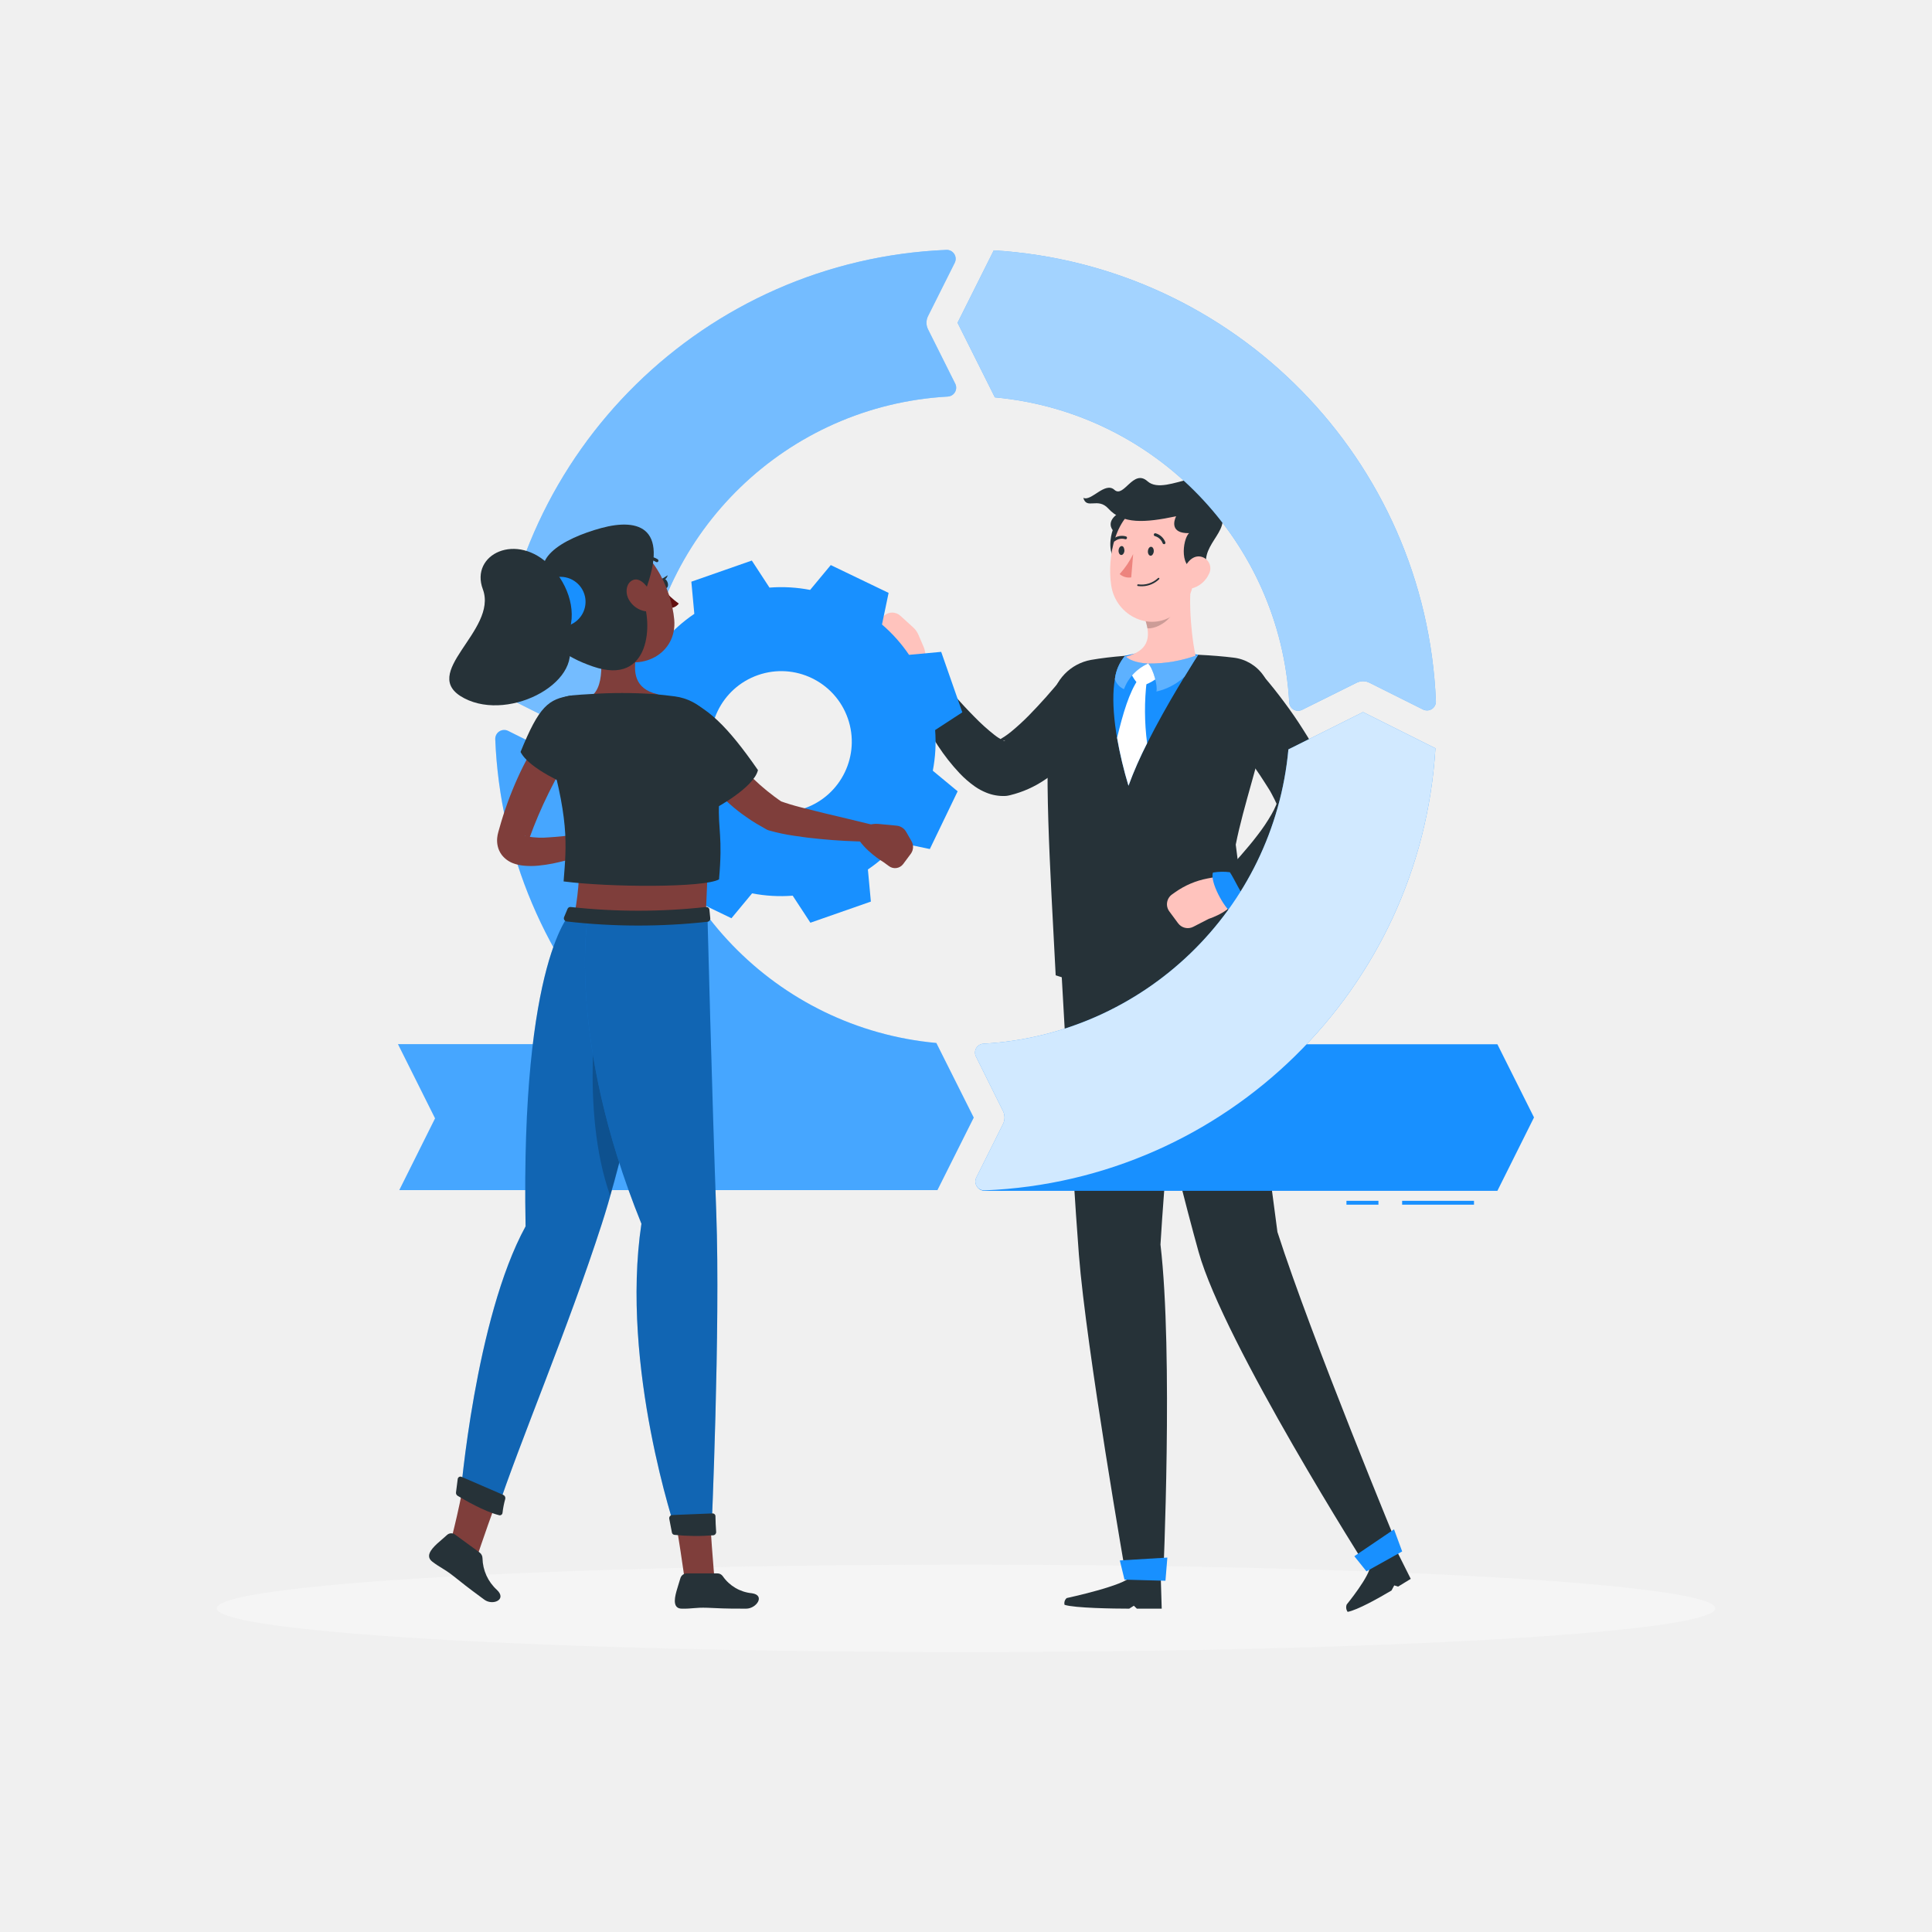
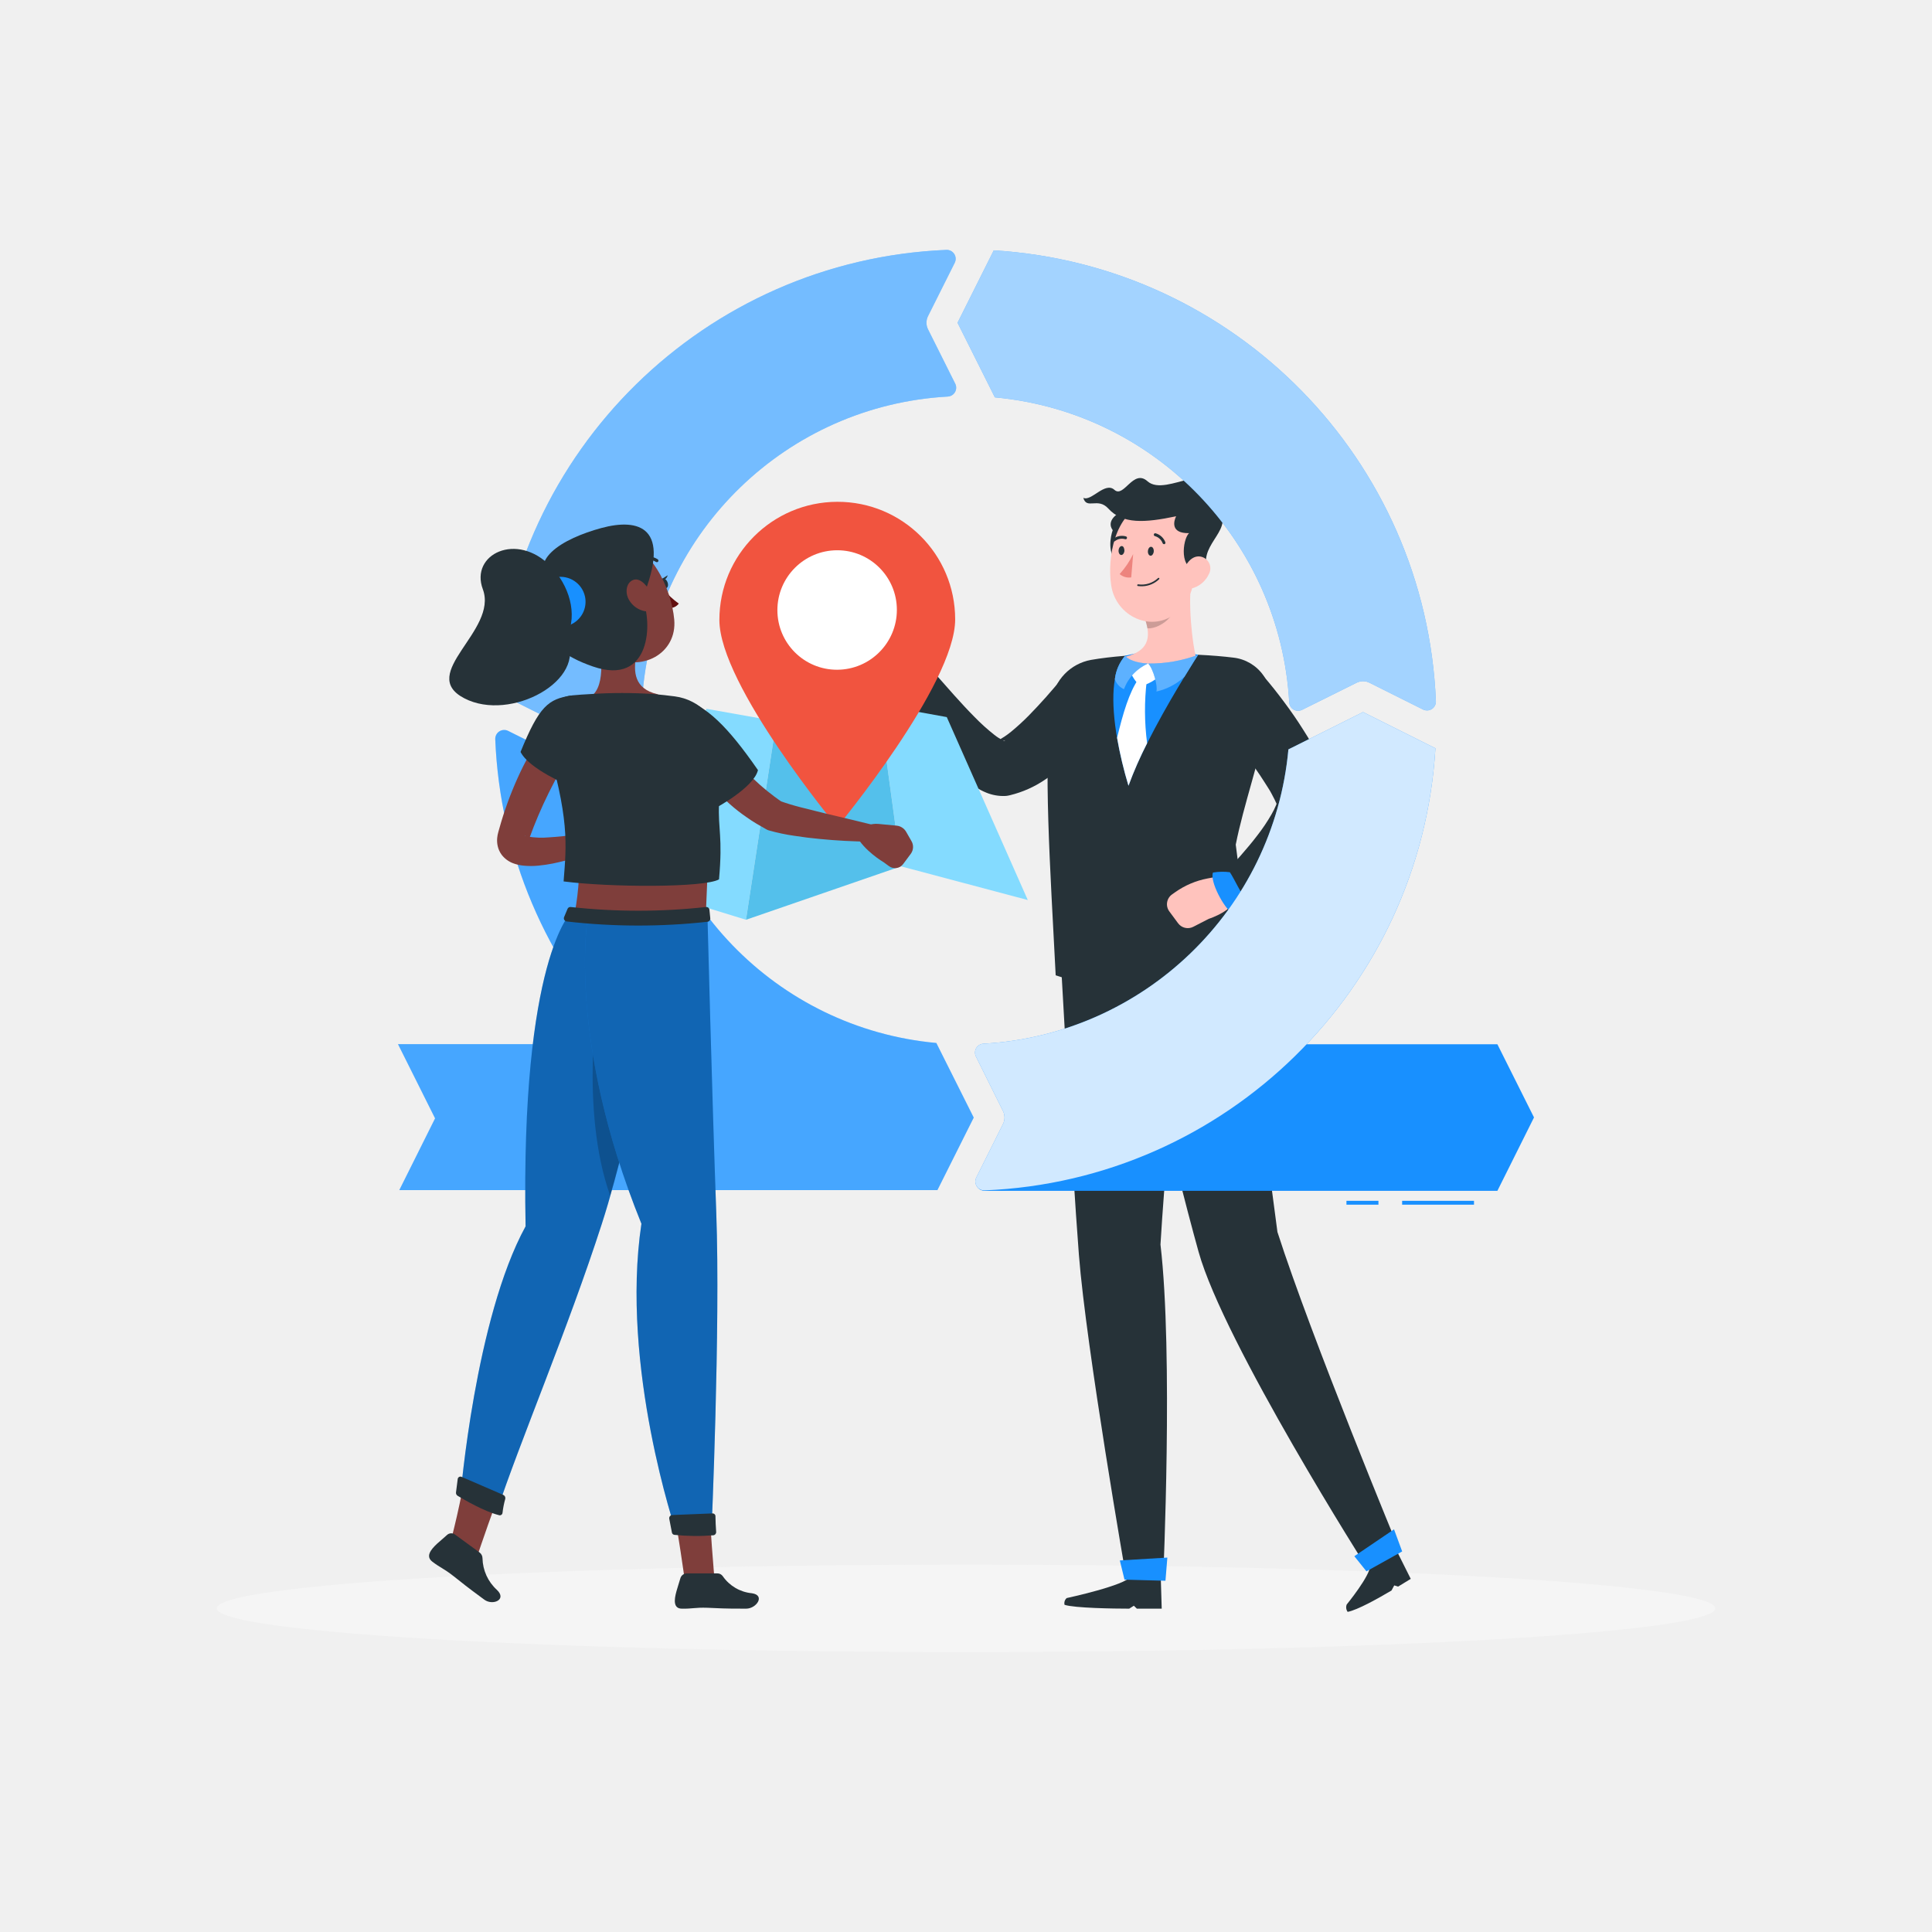
<svg xmlns="http://www.w3.org/2000/svg" viewBox="0 0 500 500">
  <g id="freepik--Shadow--inject-2">
    <ellipse id="freepik--path--inject-2" cx="250" cy="416.24" rx="193.89" ry="11.32" style="fill:#f5f5f5" />
  </g>
  <g id="freepik--character-2--inject-2">
    <path d="M287.59,185.14l-1.23,1.63c-.4.52-.82,1-1.23,1.51-.81,1-1.68,2-2.54,2.92a76.74,76.74,0,0,1-5.59,5.52c-1,.89-2,1.76-3.11,2.61s-2.24,1.66-3.46,2.46a27.73,27.73,0,0,1-9,4l-.35.08a5.09,5.09,0,0,1-1,.13,11.69,11.69,0,0,1-4.77-.84,14.77,14.77,0,0,1-3-1.61,26.29,26.29,0,0,1-4-3.47,51.48,51.48,0,0,1-5.56-7.07c-1.57-2.4-3-4.82-4.28-7.29a79.74,79.74,0,0,1-3.52-7.6,4,4,0,0,1,6.73-4.14l.09.1,5.15,5.82c1.73,1.92,3.46,3.81,5.22,5.58a52.38,52.38,0,0,0,5.22,4.72,12.27,12.27,0,0,0,2.27,1.43,1.17,1.17,0,0,0,.54.14s-.23-.19-.85-.19l-1.37.22a20.4,20.4,0,0,0,3.78-2.48,59.82,59.82,0,0,0,4.51-4.13c1.49-1.53,3-3.13,4.47-4.79l2.18-2.51,2.08-2.45.25-.29a8,8,0,0,1,12.47,10Z" style="fill:#263238" />
    <path d="M236.47,175.62c-3.86.6-7.53-5.66-7.53-5.66l-2.89-3.44a3.12,3.12,0,0,1,0-4l2.49-2.9a3.12,3.12,0,0,1,4.44-.29l3.31,3a5.57,5.57,0,0,1,1.38,1.91l1.29,3a7.17,7.17,0,0,1-1.18,7.57l-.24.28A1.91,1.91,0,0,1,236.47,175.62Z" style="fill:#ffc3bd" />
    <path d="M330.6,318.84c-4.89-36.22-6.82-57.71-10-75.72l-30.81-.46S303.62,300.42,310.2,324,354,406.14,354,406.14l8.18-4.86S339.4,346.27,330.6,318.84Z" style="fill:#263238" />
    <path d="M348.53,415.24s6.16-7.53,6.06-10.08l6.78-4,3.73,7.45-3.27,2-1-.31-.71,1.32c-3.38,2-8.82,5.06-11.35,5.53A2,2,0,0,1,348.53,415.24Z" style="fill:#263238" />
    <path d="M319.26,170.2c-10.89-1.35-26.46-1.23-36.9.58a12.64,12.64,0,0,0-10.25,10.63c-2.2,15.76-.31,43.31,1.1,71,23.83,8.16,49-.11,49-.11.87-5.6-1.08-23.93-2.4-33.71,2-10.11,6.14-21.68,8.9-35.1A11,11,0,0,0,319.26,170.2Z" style="fill:#263238" />
    <path d="M291.18,169.72a11.19,11.19,0,0,0-2.65,6.05c-1.12,6.4.15,16.27,3.52,27.58,3.23-9.11,10.18-21.17,14.46-28.17,2-3.32,3.43-5.51,3.56-5.71h0A39.31,39.31,0,0,0,291.18,169.72Z" style="fill:#1890FF" />
    <path d="M308.48,149.39l-12.4,10.17c1.6,4.27,2.11,8.71-4.9,10.42-1.75,2.32,1.34,5,4.24,6.18,4.68-.58,11.27-2.14,14.12-6C308.64,167,307.28,155.7,308.48,149.39Z" style="fill:#ffc3bd" />
    <path d="M292.46,173.59a9.35,9.35,0,0,0,2.57,3.88c1.89,0,4.66-2.13,4.66-2.13s-1.07-3-2.57-3.61C293.28,172.67,292.46,173.59,292.46,173.59Z" style="fill:#fff" />
    <path d="M296.78,176.16a2.77,2.77,0,0,0-2.09-.53c-2.48,3.53-4.06,9-5.59,15.32a105.12,105.12,0,0,0,2.95,12.4,99.64,99.64,0,0,1,4.82-11A65.61,65.61,0,0,1,296.78,176.16Z" style="fill:#fff" />
    <path d="M303.31,153.63l-7.23,5.92a15.87,15.87,0,0,1,.87,3.06c2.8.2,6.7-2.63,6.88-5.19A10.52,10.52,0,0,0,303.31,153.63Z" style="opacity:0.2" />
    <path d="M289.9,132.56c-4,2.32-1.93,4.63-1.93,4.63s-1.71,4.6.56,7.77C299.17,132.22,289.9,132.56,289.9,132.56Z" style="fill:#263238" />
    <path d="M310.26,142.45c-1.13,7.78-1.4,12.39-5.68,16.05-6.46,5.49-15.82,1-17-7-1.1-7.18.93-18.7,8.86-21.11A10.84,10.84,0,0,1,310.26,142.45Z" style="fill:#ffc3bd" />
    <path d="M310.08,147.31c-5,.52-4.07-7.71-2.36-9.33-4.88.09-3.94-3.17-3.34-4.37-8.13,1.71-13.88,2.07-17.55-2-2.72-3-5.61.36-6.47-2.78,2,1.07,5.61-4.28,8.05-2.06s4.87-5.54,8.56-2.22c5,4.45,18.12-7.67,16.92,5.69,6.85,5.77-2.36,9.42-1.76,15.55C310.25,148.6,310.08,147.31,310.08,147.31Z" style="fill:#263238" />
    <path d="M311.26,131.9a.51.51,0,0,1-.5-.43.5.5,0,0,1,.43-.56,7.13,7.13,0,0,0,4-2.78,3.33,3.33,0,0,0,.49-2.84.51.51,0,0,1,.35-.62.49.49,0,0,1,.61.34,4.38,4.38,0,0,1-.61,3.66,8,8,0,0,1-4.72,3.23Z" style="fill:#263238" />
    <path d="M312.9,148.49a6.82,6.82,0,0,1-3.78,3.58c-2.24.84-3.59-1.12-3.15-3.35.4-2,2-4.84,4.38-4.72A3.09,3.09,0,0,1,312.9,148.49Z" style="fill:#ffc3bd" />
    <path d="M298.59,142.73c-.06.64-.44,1.13-.85,1.09s-.72-.59-.66-1.23.43-1.12.85-1.08S298.64,142.1,298.59,142.73Z" style="fill:#263238" />
    <path d="M291,142.55c-.06.64-.44,1.12-.85,1.08s-.72-.58-.66-1.22.43-1.12.85-1.09S291,141.91,291,142.55Z" style="fill:#263238" />
    <path d="M293.26,143.4a22.27,22.27,0,0,1-3.5,5.17,3.71,3.71,0,0,0,3,.86Z" style="fill:#ed847e" />
    <path d="M301.19,140.82a.4.4,0,0,0,.19,0,.38.38,0,0,0,.21-.49,3.78,3.78,0,0,0-2.54-2.32.37.37,0,0,0-.44.29.38.38,0,0,0,.29.45h0a3,3,0,0,1,2,1.86A.39.39,0,0,0,301.19,140.82Z" style="fill:#263238" />
    <path d="M288.17,140.12a.38.38,0,0,0,.35-.06,2.93,2.93,0,0,1,2.65-.52.37.37,0,0,0,.48-.23.38.38,0,0,0-.22-.48,3.72,3.72,0,0,0-3.36.63.38.38,0,0,0-.08.53A.46.46,0,0,0,288.17,140.12Z" style="fill:#263238" />
    <path d="M310.08,169.46h0c-.13.2-1.55,2.39-3.56,5.71a15.81,15.81,0,0,1-7.25,3.8c.41-1.34-.79-5.86-2.12-7.25A35.46,35.46,0,0,0,310.08,169.46Z" style="fill:#1890FF" />
    <path d="M310.08,169.46h0c-.13.2-1.55,2.39-3.56,5.71a15.81,15.81,0,0,1-7.25,3.8c.41-1.34-.79-5.86-2.12-7.25A35.46,35.46,0,0,0,310.08,169.46Z" style="fill:#fff;opacity:0.3" />
    <path d="M297.12,171.73a11.54,11.54,0,0,0-6.23,6.63,4.27,4.27,0,0,1-2.36-2.59,11.19,11.19,0,0,1,2.65-6.05C291.9,170.64,293.88,171.55,297.12,171.73Z" style="fill:#1890FF" />
    <path d="M297.12,171.73a11.54,11.54,0,0,0-6.23,6.63,4.27,4.27,0,0,1-2.36-2.59,11.19,11.19,0,0,1,2.65-6.05C291.9,170.64,293.88,171.55,297.12,171.73Z" style="fill:#fff;opacity:0.3" />
    <path d="M326.85,174.84c2,2.28,3.71,4.47,5.45,6.8s3.38,4.68,4.94,7.17a77.82,77.82,0,0,1,4.46,7.85,47.1,47.1,0,0,1,1.95,4.46,27.83,27.83,0,0,1,1.49,5.53l.08.49a6,6,0,0,1-.29,3,29.26,29.26,0,0,1-4.84,8.32,37.53,37.53,0,0,1-2.89,3.22c-1,1-2,2-3,2.85a64.16,64.16,0,0,1-6.47,4.85,57.72,57.72,0,0,1-7,4A4,4,0,0,1,316,227l.18-.19c1.55-1.68,3.26-3.49,4.8-5.26s3.08-3.57,4.45-5.39a45.88,45.88,0,0,0,3.64-5.42,18.14,18.14,0,0,0,2-4.93l-.21,3.45a18.79,18.79,0,0,0-1-2.35c-.49-.94-1-2-1.66-3s-1.29-2.07-2-3.11-1.42-2.1-2.17-3.15c-1.51-2.09-3.07-4.21-4.68-6.3l-4.8-6.19-.1-.13a8,8,0,0,1,12.34-10.18Z" style="fill:#263238" />
    <path d="M320,231.71a1.82,1.82,0,0,0-.37-1.2l-2.18-3a1.86,1.86,0,0,0-1.86-.74l-3.1.58a21.35,21.35,0,0,0-8.35,3.55l-.82.58a3.11,3.11,0,0,0-.7,4.39l2.27,3.07a3.11,3.11,0,0,0,3.92.92l4-2.06S319.77,235.61,320,231.71Z" style="fill:#ffc3bd" />
    <path d="M318.29,225.73a14.52,14.52,0,0,0-4.37.09c-.89,2.29,2.89,9.18,4.83,10.38,1.24-.29,4.06-2.71,4.06-2.71C321.15,231.28,319.43,227.42,318.29,225.73Z" style="fill:#1890FF" />
    <path d="M241.78,174a14.38,14.38,0,0,0-.57-4.33c-2.37-.63-8.8,3.88-9.78,5.94.42,1.2,3.14,3.74,3.14,3.74C236.59,177.45,240.23,175.31,241.78,174Z" style="fill:#1890FF" />
    <polygon points="353.64 406.66 362.88 401.51 360.77 395.79 350.5 402.75 353.64 406.66" style="fill:#1890FF" />
    <path d="M300.33,322.1c2.2-36.54,6.42-61,4.66-79l-30.77-.46s3.12,58,5,82.12,12.28,83.76,12.28,83.76h9.52S303.67,350.38,300.33,322.1Z" style="fill:#263238" />
    <path d="M276.06,413.58s15.47-3.34,16.45-5.58h7.89l.25,8.32h-6.43l-.78-.76-1.2.76c-3.93,0-14.24-.15-16.74-1A1.76,1.76,0,0,1,276.06,413.58Z" style="fill:#263238" />
    <polygon points="291.02 408.81 301.62 409.1 302.11 403.1 289.81 403.84 291.02 408.81" style="fill:#1890FF" />
    <path d="M295.7,151.72a7.38,7.38,0,0,1-1.22-.06.2.2,0,0,1-.16-.25.22.22,0,0,1,.25-.18,6.19,6.19,0,0,0,5.09-1.59.21.21,0,1,1,.3.28A6.46,6.46,0,0,1,295.7,151.72Z" style="fill:#263238" />
  </g>
  <g id="freepik--Graphic--inject-2">
    <rect x="348.46" y="310.77" width="8.28" height="1" style="fill:#1890FF" />
    <rect x="362.87" y="310.77" width="18.6" height="1" style="fill:#1890FF" />
    <path d="M387.52,270.25h-116L252.82,304.8a2.3,2.3,0,0,0,2,3.39H387.52l9.48-19Z" style="fill:#1890FF" />
    <path d="M257.47,102.84a84,84,0,0,1,76.18,78.93,2.29,2.29,0,0,0,3.32,1.94l14.09-7a3.69,3.69,0,0,1,3.39,0l13.83,6.91a2.3,2.3,0,0,0,3.33-2.16A121.93,121.93,0,0,0,257.18,64.79l-9.37,18.74Z" style="fill:#1890FF" />
    <path d="M257.47,102.84a84,84,0,0,1,76.18,78.93,2.29,2.29,0,0,0,3.32,1.94l14.09-7a3.69,3.69,0,0,1,3.39,0l13.83,6.91a2.3,2.3,0,0,0,3.33-2.16A121.93,121.93,0,0,0,257.18,64.79l-9.37,18.74Z" style="fill:#fff;opacity:0.6" />
    <path d="M166.35,178.81a84,84,0,0,1,78.94-76.18,2.3,2.3,0,0,0,1.93-3.32l-7.05-14.09a3.83,3.83,0,0,1,0-3.4L247.09,68a2.31,2.31,0,0,0-2.17-3.33A122,122,0,0,0,128.29,179.08L147,188.45Z" style="fill:#1890FF" />
    <path d="M166.35,178.81a84,84,0,0,1,78.94-76.18,2.3,2.3,0,0,0,1.93-3.32l-7.05-14.09a3.83,3.83,0,0,1,0-3.4L247.09,68a2.31,2.31,0,0,0-2.17-3.33A122,122,0,0,0,128.29,179.08L147,188.45Z" style="fill:#fff;opacity:0.4" />
+     <g transform="matrix(0.374363, 0, 0, 0.374363, 128.3749, 131.0633)" style="">
+       <g transform="matrix(1, -0.002282, 0, 1, -14.40293, -61.02745)" style="">
+         <polygon style="fill:#84DBFF;" points="326,207.4 279.1,198.8 294.3,310.5 382,334 &#09;" />
+         <polygon style="fill:#84DBFF;" points="159.9,201.3 104.9,321.7 187.2,347.2 208.2,210 &#09;" />
+       </g>
+       <polygon style="fill: rgb(84, 192, 235);" points="264.866 137.223 193.941 148.423 172.628 285.623 279.812 248.923" transform="matrix(0.999997, -0.002282, 0.002282, 0.999997, -0.481878, 0.516785)" />
+       <path style="fill: rgb(241, 84, 63);" d="M 317.468 78.301 C 317.365 123.301 235.641 221.601 235.641 221.601 C 235.641 221.601 154.365 123.301 154.467 78.301 C 154.57 33.302 191.153 -3.198 236.154 -3.198 C 281.154 -3.198 317.571 33.202 317.468 78.301 Z" transform="matrix(0.999997, -0.002282, 0.002282, 0.999997, -0.248584, 0.538763)" />
+       <circle style="fill: rgb(255, 255, 255);" cx="235.797" cy="71.617" r="41.3" transform="matrix(0.999997, -0.002282, 0, 0.999997, 0.000511, 0.52285)" />
+     </g>
    <path d="M242.32,269.92h0A84,84,0,0,1,166.13,191a2.29,2.29,0,0,0-3.31-1.94l-14.08,7a3.81,3.81,0,0,1-1.71.41,3.76,3.76,0,0,1-1.69-.41l-13.84-6.91a2.31,2.31,0,0,0-3.33,2.16,121.39,121.39,0,0,0,33.45,78.91H103l9.6,19.21L103.34,308H242.6L252,289.23Z" style="fill:#1890FF" />
    <path d="M242.32,269.92h0A84,84,0,0,1,166.13,191a2.29,2.29,0,0,0-3.31-1.94l-14.08,7a3.81,3.81,0,0,1-1.71.41,3.76,3.76,0,0,1-1.69-.41l-13.84-6.91a2.31,2.31,0,0,0-3.33,2.16,121.39,121.39,0,0,0,33.45,78.91H103l9.6,19.21L103.34,308H242.6L252,289.23Z" style="fill:#fff;opacity:0.2" />
    <path d="M333.44,193.94v0a84,84,0,0,1-78.93,76.17,2.3,2.3,0,0,0-1.94,3.32l7,14.09a3.81,3.81,0,0,1,0,3.39l-6.91,13.83a2.3,2.3,0,0,0,2.16,3.33A121.93,121.93,0,0,0,371.49,193.66l-18.74-9.37Z" style="fill:#1890FF" />
    <path d="M333.44,193.94v0a84,84,0,0,1-78.93,76.17,2.3,2.3,0,0,0-1.94,3.32l7,14.09a3.81,3.81,0,0,1,0,3.39l-6.91,13.83a2.3,2.3,0,0,0,2.16,3.33A121.93,121.93,0,0,0,371.49,193.66l-18.74-9.37Z" style="fill:#fff;opacity:0.8" />
  </g>
  <g id="freepik--character-1--inject-2">
-     <path d="M249.05,184.35l-5.47-15.65-8.32.77a39.59,39.59,0,0,0-7-7.85l1.71-8.18L215,146.24l-5.34,6.43a39.28,39.28,0,0,0-10.52-.6l-4.57-7-15.65,5.47.77,8.32a39.59,39.59,0,0,0-7.85,7l-8.19-1.71-7.2,14.94,6.44,5.34a39.28,39.28,0,0,0-.6,10.52l-7,4.57,5.47,15.65,8.31-.77a39.73,39.73,0,0,0,7,7.86l-1.71,8.18,14.94,7.2,5.34-6.44a39.21,39.21,0,0,0,10.51.6l4.58,7,15.65-5.47-.77-8.31a40,40,0,0,0,7.85-7l8.18,1.71,7.2-14.94-6.43-5.33a39.3,39.3,0,0,0,.6-10.52Zm-40.84,24.84a18.26,18.26,0,1,1,11.21-23.26A18.27,18.27,0,0,1,208.21,209.19Z" style="fill:#1890FF" />
    <path d="M148.1,194.24c-.47.74-1,1.71-1.59,2.58s-1.06,1.82-1.57,2.75c-1,1.85-2,3.73-2.94,5.64a114,114,0,0,0-5,11.72c-.63,1.58,0,.64-.73-.35-.34-.41-.56-.4-.44-.33a2.16,2.16,0,0,0,.72.25,22,22,0,0,0,5.63.2c4.15-.25,8.54-.88,12.8-1.57H155a2.24,2.24,0,0,1,1.2,4.29,72,72,0,0,1-13.2,4.07c-1.16.22-2.35.41-3.6.53a19.4,19.4,0,0,1-4,0,10.86,10.86,0,0,1-2.5-.57,6.68,6.68,0,0,1-3.09-2.26,6,6,0,0,1-1-2.2,6.79,6.79,0,0,1-.14-2.11,8.39,8.39,0,0,1,.3-1.58l.24-.84a91.1,91.1,0,0,1,4.72-13.05c.94-2.11,2-4.19,3.09-6.22q.84-1.53,1.74-3c.62-1,1.2-1.95,2-3a4.5,4.5,0,0,1,7.47,5Z" style="fill:#7f3e3b" />
    <path d="M165.09,219.65,163,221.38a3.13,3.13,0,0,1-2.82.63l-4.61-1.21a5.89,5.89,0,0,1-4-3.62l-.41-1.1c3.26-3.11,9.07-4.08,9.07-4.08l1.63-.45a2.62,2.62,0,0,1,3.3,1.75l1,3.21A3,3,0,0,1,165.09,219.65Z" style="fill:#7f3e3b" />
    <path d="M153.87,161.07c1.44,5.31,3.2,15-.25,18.58,0,0-2.65,5,13,4.17,11-.56,3.49-4.17,3.49-4.17-6-1.42-6.2-5.81-5.47-9.93Z" style="fill:#7f3e3b" />
    <path d="M130.79,383.15l-10.15-3.74c-.89,7.84-4.07,19.81-4.07,19.81l7.12,3S128.43,387.92,130.79,383.15Z" style="fill:#7f3e3b" />
    <path d="M125.35,414c-5.43-4-5-3.78-8-6.12-2.55-2-3.39-2.13-5.46-3.72-1.73-1.32-.56-3,1.26-4.68.69-.63,1.56-1.33,2.55-2.24a1.62,1.62,0,0,1,2.06-.1l6.36,4.65a1.86,1.86,0,0,1,.75,1.49,11.37,11.37,0,0,0,3.72,8.17C131.29,414,127.52,415.59,125.35,414Z" style="fill:#263238" />
    <path d="M174.76,236s-10.69,55.05-19,80.7c-8.7,27-21.42,56.93-27.19,74.48-1.79.23-6.9-1.9-9.4-4,0,0,3.81-46,16.85-69.8C134.72,247.94,147.92,236,147.92,236Z" style="fill:#1890FF" />
    <path d="M174.76,236s-10.69,55.05-19,80.7c-8.7,27-21.42,56.93-27.19,74.48-1.79.23-6.9-1.9-9.4-4,0,0,3.81-46,16.85-69.8C134.72,247.94,147.92,236,147.92,236Z" style="opacity:0.3" />
    <path d="M154.9,256.6l11,21c-2.52,11-5.32,22.47-8,31.79C149.93,287,154.9,256.6,154.9,256.6Z" style="opacity:0.2" />
    <path d="M130.77,387.87a23,23,0,0,0-.72,3.66.7.7,0,0,1-.93.59c-3.9-1-9-4-10.67-5a.9.9,0,0,1-.44-.87l.45-3.52a.71.71,0,0,1,1-.52l10.72,4.64A.91.91,0,0,1,130.77,387.87Z" style="fill:#263238" />
    <path d="M183.65,387.86l-9.75.72c1.6,7.78,3.27,20.06,3.27,20.06h7.74S183.53,393.19,183.65,387.86Z" style="fill:#7f3e3b" />
    <path d="M193.1,416.32c-6.73,0-6.25-.1-10-.23-3.24-.11-4,.29-6.62.23-2.17,0-2.09-2.12-1.41-4.52.25-.92.62-2,1-3.31a1.75,1.75,0,0,1,1.69-1.3h7.88a1.69,1.69,0,0,1,1.43.75,10.34,10.34,0,0,0,7.5,4.39C198.15,412.82,195.79,416.32,193.1,416.32Z" style="fill:#263238" />
    <path d="M183.06,236s1.22,48,2.31,77.85-1.25,82.68-1.25,82.68c-.22,1.45-7.83.87-9.12,0,0,0-14.55-42.8-9-79.83-19.48-48-13.86-79.52-13.86-79.52Z" style="fill:#1890FF" />
    <path d="M183.06,236s1.22,48,2.31,77.85-1.25,82.68-1.25,82.68c-.22,1.45-7.83.87-9.12,0,0,0-14.55-42.8-9-79.83-19.48-48-13.86-79.52-13.86-79.52Z" style="opacity:0.3" />
    <path d="M185.16,392.47c0,1,.09,2.75.18,4a.82.82,0,0,1-.72.86,54.21,54.21,0,0,1-10.07-.11.73.73,0,0,1-.66-.6l-.68-3.53a.82.82,0,0,1,.78-1l10.39-.42A.74.74,0,0,1,185.16,392.47Z" style="fill:#263238" />
    <path d="M149.8,227.58a70.1,70.1,0,0,1-1,8.37H182.7l.36-8.63S156.9,225.84,149.8,227.58Z" style="fill:#7f3e3b" />
    <path d="M186.32,192.34a144,144,0,0,1-.24,15.64c-.28,6.8,1,8.46,0,19.6-3.72,2.17-28.19,2.09-40.22.53.73-9.63,1.62-16.12-4.9-37.79-1.51-5,1.86-9.85,7.25-10.37,1.44-.13,3-.25,4.53-.32a122.81,122.81,0,0,1,16.51,0c1.79.15,3.65.37,5.43.6C181.06,181.07,186.12,186.32,186.32,192.34Z" style="fill:#263238" />
    <path d="M235.84,217.59l-1.35-2.35a3.19,3.19,0,0,0-2.44-1.56l-4.74-.45a5.89,5.89,0,0,0-5,2l-.77.9c2,4,7.12,7,7.12,7l1.37,1a2.63,2.63,0,0,0,3.7-.5l2-2.69A3,3,0,0,0,235.84,217.59Z" style="fill:#7f3e3b" />
    <path d="M189.41,194.77l.44.68c.19.29.37.59.59.89.42.6.89,1.19,1.37,1.78a45.86,45.86,0,0,0,3.16,3.42c1.13,1.09,2.32,2.15,3.57,3.16s2.56,2,3.89,2.88l-.78-.36a57.88,57.88,0,0,0,5.62,1.72c2,.51,4,1,6,1.5l6.13,1.46c2.05.5,4.11,1,6.15,1.49h0a2.24,2.24,0,0,1-.55,4.42c-2.17,0-4.3-.1-6.44-.2s-4.28-.29-6.43-.49-4.29-.46-6.45-.8a49.92,49.92,0,0,1-6.7-1.41,2.72,2.72,0,0,1-.58-.24l-.21-.12c-.81-.47-1.63-.92-2.44-1.4s-1.61-1-2.38-1.55a43.21,43.21,0,0,1-4.52-3.52,39.26,39.26,0,0,1-4.08-4.17c-.63-.76-1.24-1.54-1.82-2.38-.29-.41-.58-.85-.85-1.3-.14-.23-.27-.45-.41-.71s-.25-.44-.46-.88a4.48,4.48,0,0,1,7.82-4.35Z" style="fill:#7f3e3b" />
    <path d="M176.16,180.72c6.6,1.75,12.26,7.41,20,18.58-1.08,4.56-11,9.83-11,9.83S164.5,188.55,176.16,180.72Z" style="fill:#263238" />
    <path d="M171.15,151.21c.24.69.81,1.14,1.26,1s.61-.79.36-1.48-.81-1.15-1.26-1S170.9,150.52,171.15,151.21Z" style="fill:#263238" />
    <path d="M171.33,149.82l1.47-.94S172.42,150.41,171.33,149.82Z" style="fill:#263238" />
    <path d="M171.67,152.5a21.59,21.59,0,0,0,4,3.71,2.9,2.9,0,0,1-2.28,1.15Z" style="fill:#630f0f" />
    <path d="M170.1,145.48a.37.37,0,0,0,.25-.17.43.43,0,0,0-.16-.58,4.53,4.53,0,0,0-3.95-.45.39.39,0,0,0-.18.55.46.46,0,0,0,.58.21,3.59,3.59,0,0,1,3.12.39A.46.46,0,0,0,170.1,145.48Z" style="fill:#263238" />
    <path d="M147.46,155.12c3.3,8.08,4.52,11.56,10.14,14.61,8.45,4.58,17.7-.65,16.89-9.41-.72-7.88-6-19.76-15.22-20.77A11.18,11.18,0,0,0,147.46,155.12Z" style="fill:#7f3e3b" />
    <path d="M166.22,154.93c2.71,5.94,2.36,22.78-12.77,17.56s-14.07-13.43-10-20c-8.21-7.35,2.4-13.18,12.15-15.83S173.91,136.39,166.22,154.93Z" style="fill:#263238" />
    <path d="M151.4,154.41a6.46,6.46,0,1,1-7.62-5A6.48,6.48,0,0,1,151.4,154.41Z" style="fill:#1890FF" />
    <path d="M146.65,164.88c3-6,.56-13.46-4.09-18.28-8.8-9.13-21-3.13-17.6,5.9,4,10.77-17.08,21.84-4.79,28.22,12,6.25,32-4.77,26.38-15.62C146.58,165,146.62,165,146.65,164.88Z" style="fill:#263238" />
    <path d="M162.86,155.37a6,6,0,0,0,4,2.8c2,.32,2.66-2,1.77-4.24-.81-2-2.84-4.55-4.73-3.85S161.66,153.47,162.86,155.37Z" style="fill:#7f3e3b" />
    <path d="M147.84,180c-5.92.91-8.29,2.71-13.12,14.6,2.19,4.43,12.46,8.68,12.46,8.68S154,187.92,147.84,180Z" style="fill:#263238" />
    <path d="M183.12,238.55a163.09,163.09,0,0,1-36.49-.08.83.83,0,0,1-.63-1.16c.3-.7.59-1.4.88-2.1a.78.78,0,0,1,.79-.48,160.09,160.09,0,0,0,35.08,0,.79.79,0,0,1,.85.73c.07.73.15,1.45.22,2.18A.82.82,0,0,1,183.12,238.55Z" style="fill:#263238" />
  </g>
</svg>
